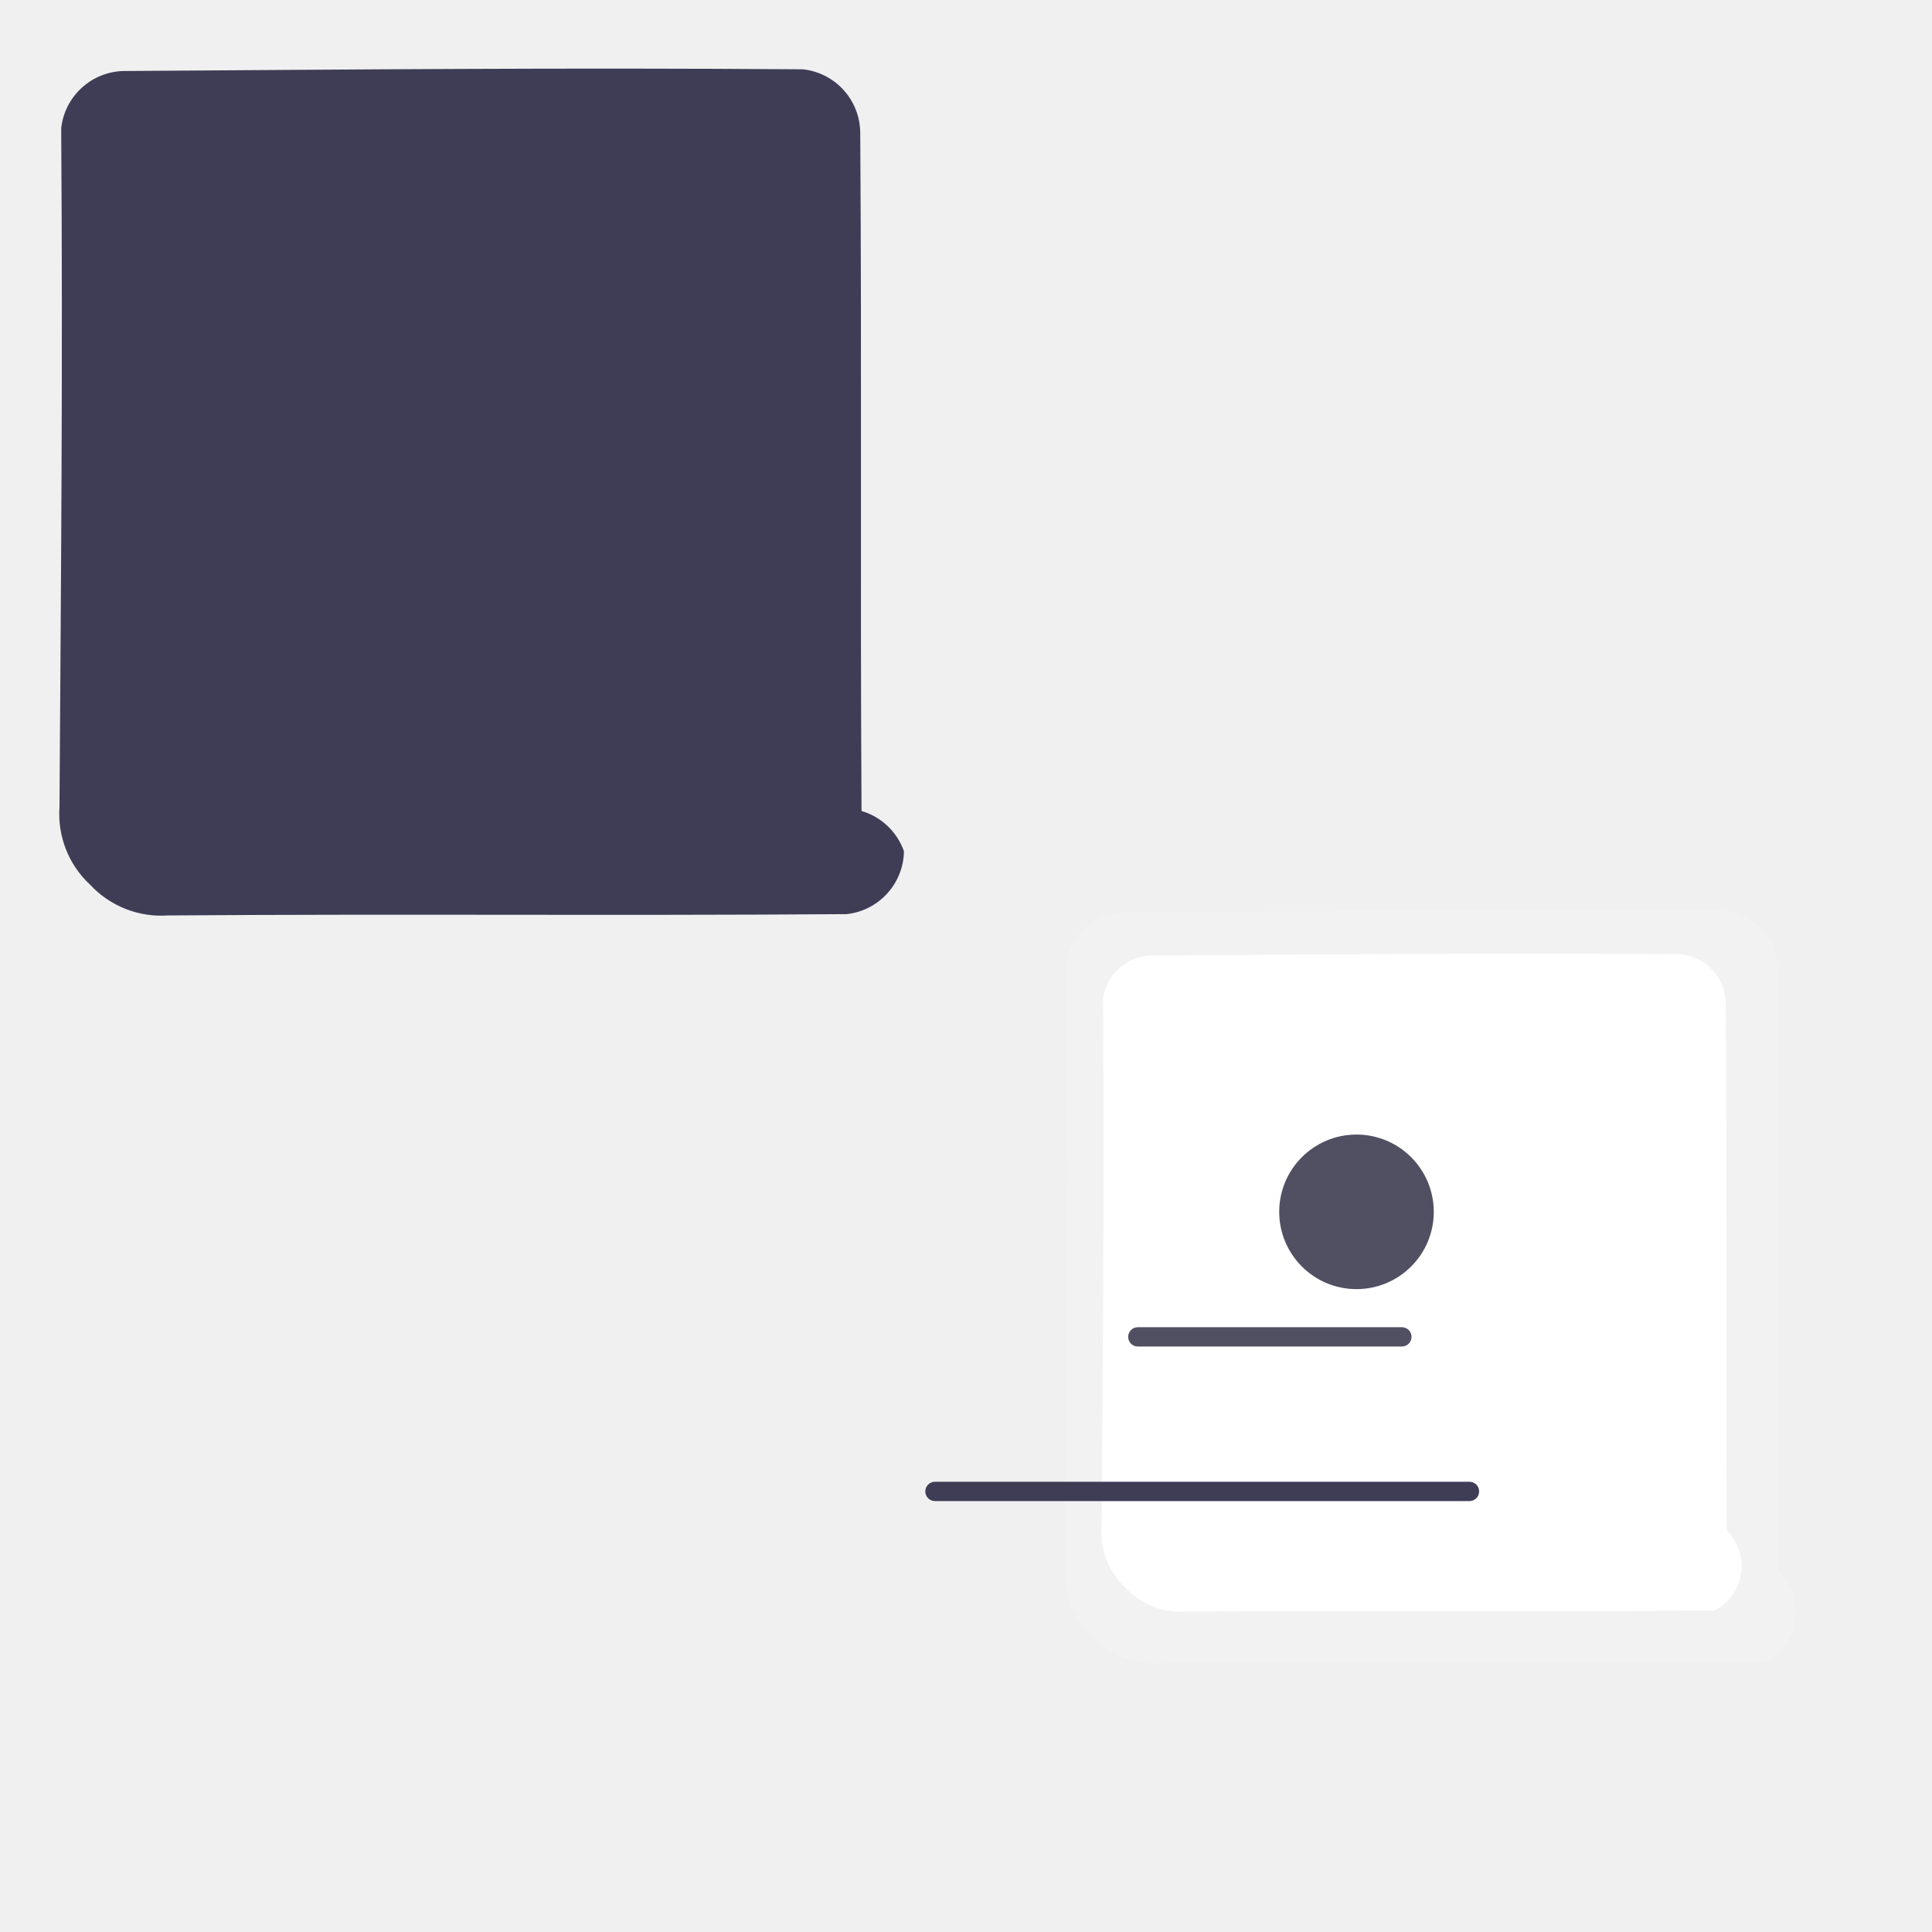
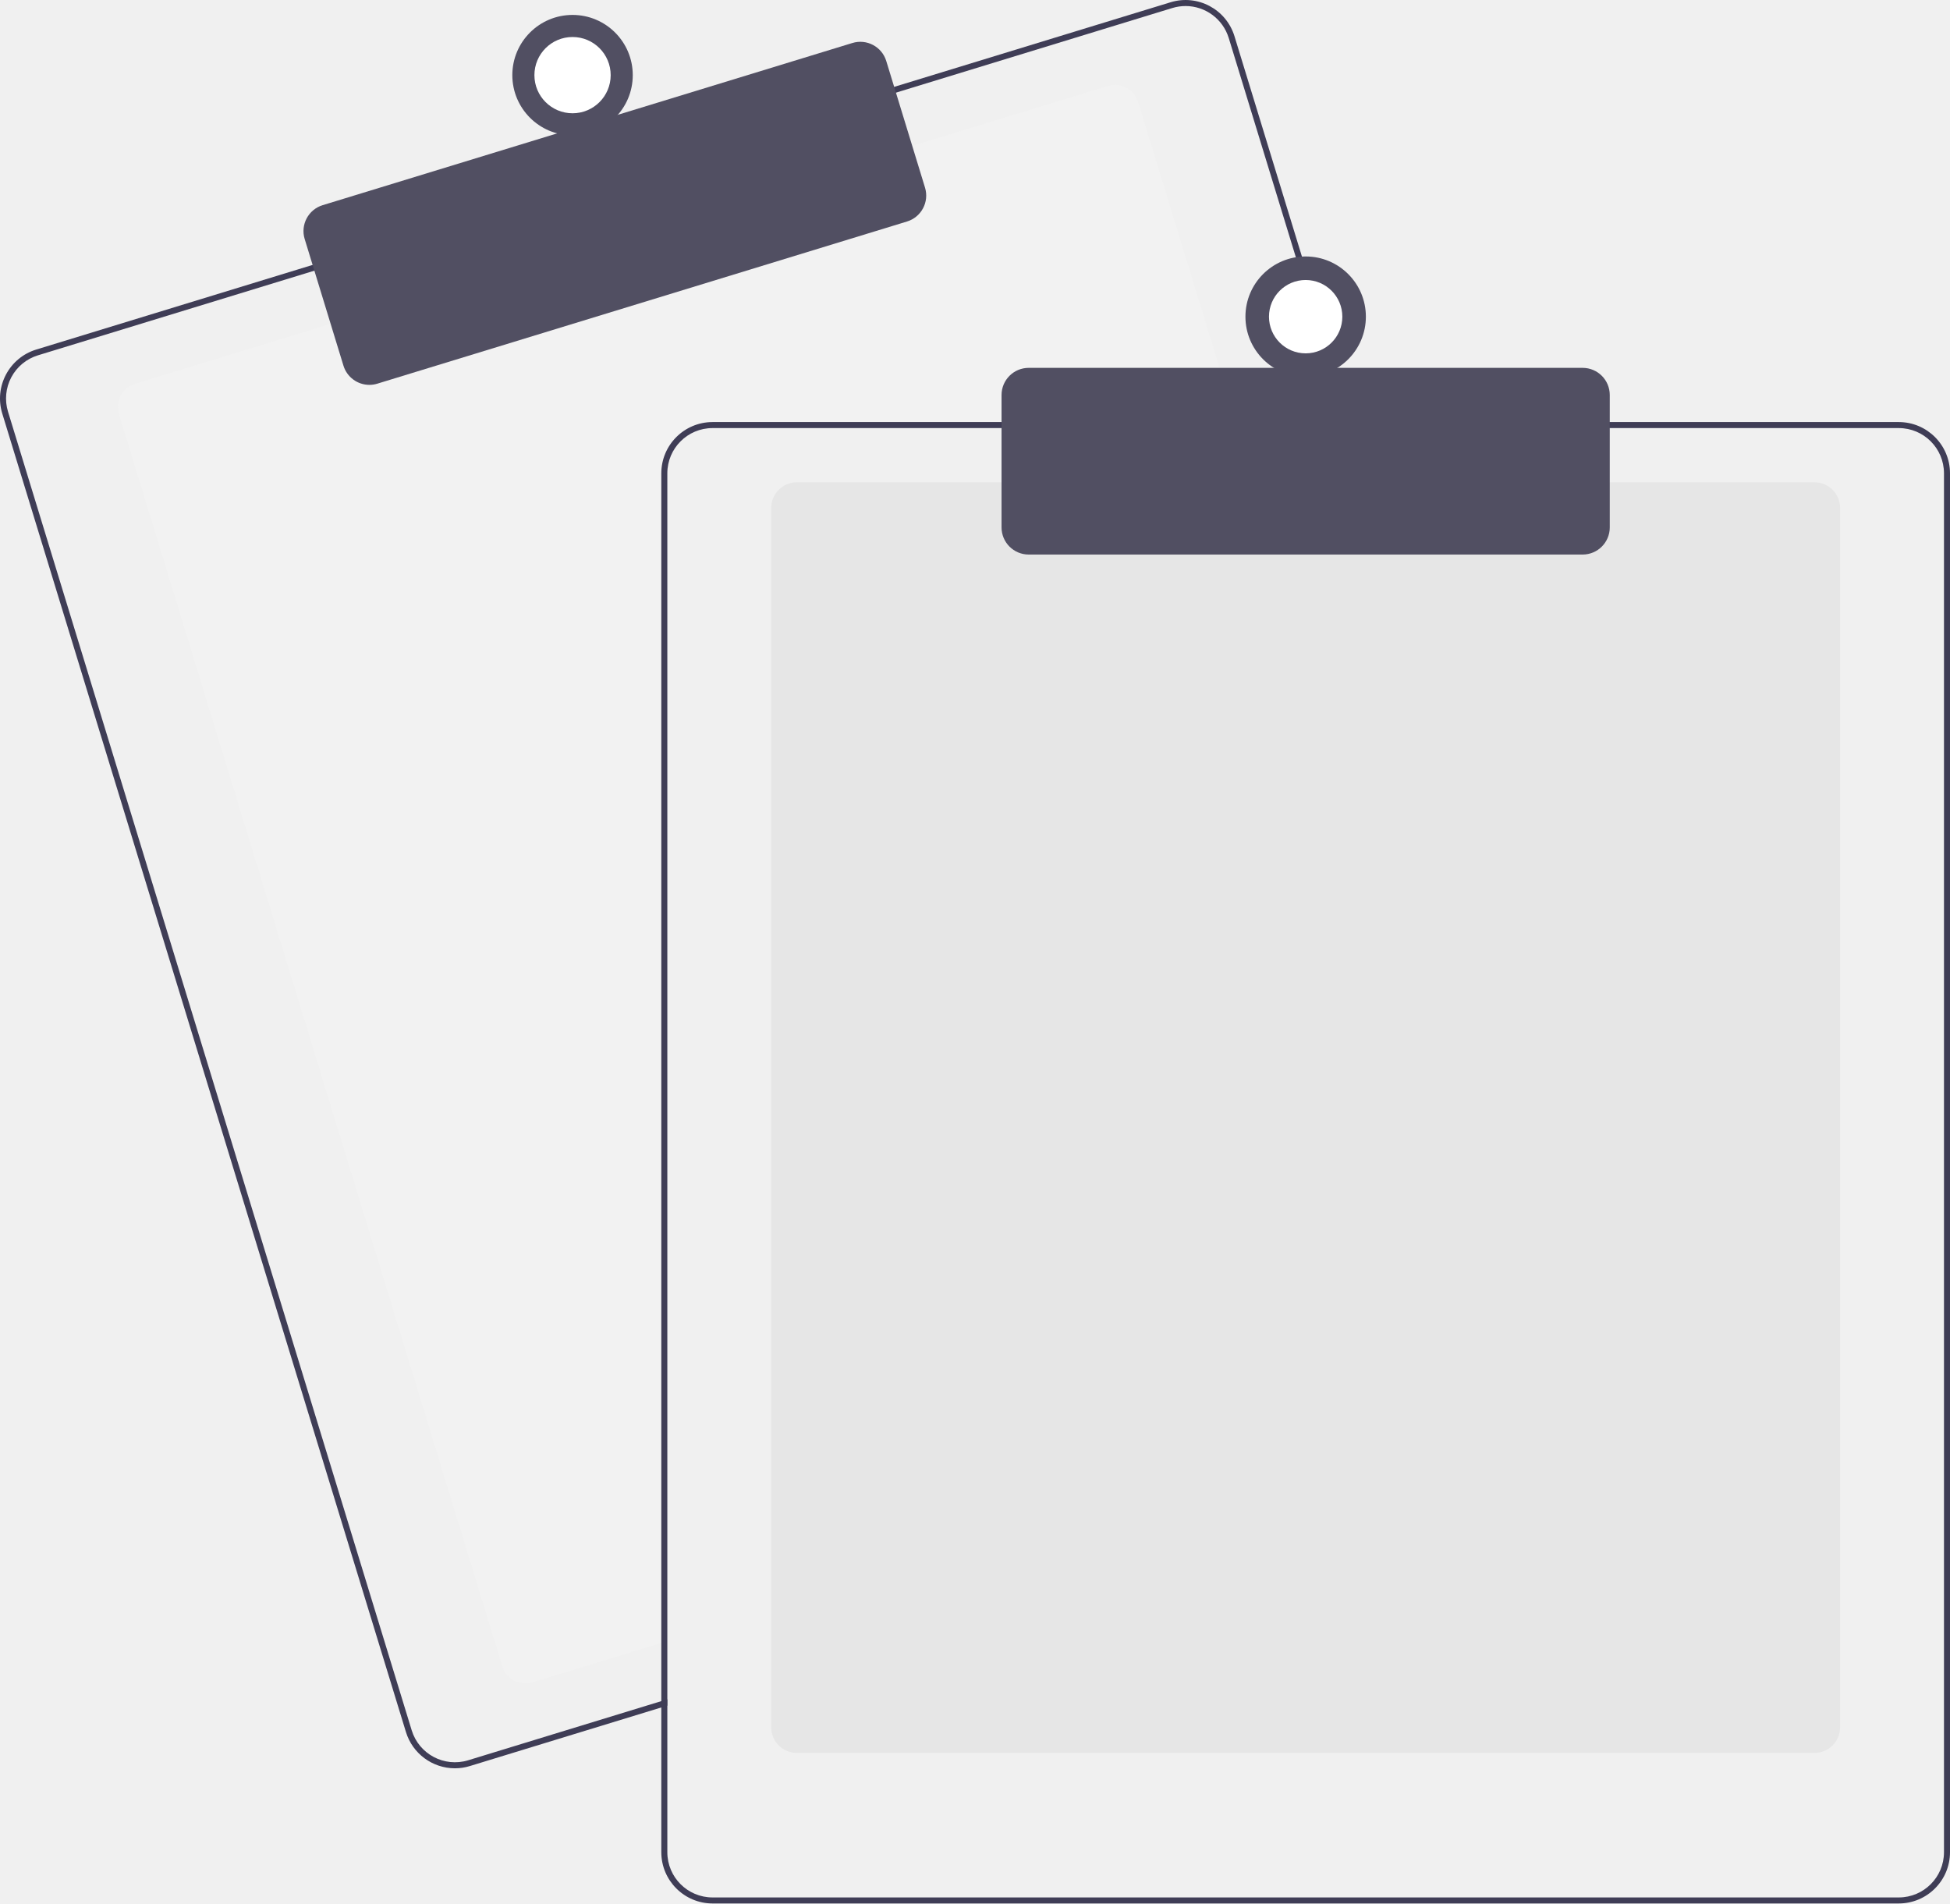
- <svg xmlns="http://www.w3.org/2000/svg" width="300" height="300" viewBox="0 0 300 300" role="img" artist="Katerina Limpitsouni" source="https://undraw.co/">
-   <path d="M280.182,266.087a9.977,9.977,0,0,1-8.91,9.774c-37.501.262-67.89-.062-105.391.201a15.057,15.057,0,0,1-12.064-4.765,14.955,14.955,0,0,1-4.762-12.057c.243-37.501.532-67.891.264-105.392a9.978,9.978,0,0,1,9.774-8.91c37.501-.243,67.891-.532,105.392-.264a9.978,9.978,0,0,1,8.91,9.774c.257,37.503-.02,67.892.201,105.394A9.978,9.978,0,0,1,280.182,266.087Z" transform="translate(-139.8181 -133.9131)" fill="#3f3d56" />
-   <path d="M274.182,258.087c-33.398.233-60.42-.055-93.819.179a13.356,13.356,0,0,1-10.724-4.234,13.285,13.285,0,0,1-4.229-10.719c.216-33.325.473-60.347.234-93.673a8.868,8.868,0,0,1,8.686-7.921c33.326-.216,60.348-.473,93.674-.234a8.868,8.868,0,0,1,7.92,8.686c.229,33.327-.018,60.349.179,93.675A8.868,8.868,0,0,1,274.182,258.087Z" fill="#f2f2f2" />
-   <path d="M266.182,250.087c-29.232.204-52.818-.048-82.051.157a11.689,11.689,0,0,1-9.37-3.703,11.615,11.615,0,0,1-3.697-9.365c.189-29.149.413-52.734.205-81.884a7.754,7.754,0,0,1,7.596-6.924c29.148-.189,52.734-.414,81.882-.205a7.755,7.755,0,0,1,7.224,7.596c.2,29.149-.016,52.735.156,81.883A7.754,7.754,0,0,1,266.182,250.087Z" fill="#fff" />
-   <path d="M229.682,231.587a1.5,1.5,0,0,1-1.5,1.5h-83a1.5,1.5,0,0,1,0-3h83A1.5,1.5,0,0,1,229.682,231.587Z" fill="#3f3d56" />
-   <circle cx="210.636" cy="188.174" r="12" fill="#514f62" />
-   <path d="M219.182,207.587a1.5,1.5,0,0,1-1.5,1.5h-41a1.5,1.5,0,0,1,0-3h41A1.5,1.5,0,0,1,219.182,207.587Z" fill="#514f62" />
+ <svg xmlns="http://www.w3.org/2000/svg" width="647.636" height="632.174" viewBox="0 0 647.636 632.174" role="img" artist="Katerina Limpitsouni" source="https://undraw.co/">
+   <path d="M687.328,276.087H512.818a15.018,15.018,0,0,0-15,15v387.85l-2,.61-42.81,13.11a8.007,8.007,0,0,1-9.99-5.31L315.678,271.397a8.003,8.003,0,0,1,5.31-9.99l65.97-20.2,191.25-58.54,65.97-20.2a7.989,7.989,0,0,1,9.99,5.3l32.55,106.32Z" transform="translate(-276.1819 -133.9131)" fill="#f2f2f2" />
+   <path d="M725.408,274.087l-39.23-128.14a16.994,16.994,0,0,0-21.23-11.28l-92.75,28.39L380.958,221.607l-92.75,28.4a17.015,17.015,0,0,0-11.28,21.23l134.08,437.93a17.027,17.027,0,0,0,16.26,12.03,16.789,16.789,0,0,0,4.97-.75l63.58-19.46,2-.62v-2.09l-2,.61-64.17,19.65a15.015,15.015,0,0,1-18.73-9.95l-134.07-437.94a14.979,14.979,0,0,1,9.95-18.73l92.75-28.4,191.24-58.54,92.75-28.4a15.156,15.156,0,0,1,4.41-.66,15.015,15.015,0,0,1,14.32,10.61l39.05,127.56.62,2h2.08Z" transform="translate(-276.1819 -133.9131)" fill="#3f3d56" />
+   <path d="M398.863,261.734a9.016,9.016,0,0,1-8.611-6.367l-12.88-42.072a8.999,8.999,0,0,1,5.971-11.24l175.939-53.864a9.009,9.009,0,0,1,11.241,5.971l12.88,42.072a9.01,9.01,0,0,1-5.971,11.241L401.492,261.339A8.976,8.976,0,0,1,398.863,261.734Z" transform="translate(-276.1819 -133.9131)" fill="#514f62" />
+   <circle cx="190.154" cy="24.955" r="20" fill="#514f62" />
+   <circle cx="190.154" cy="24.955" r="12.665" fill="#fff" />
+   <path d="M878.818,716.087h-338a8.51,8.51,0,0,1-8.5-8.5v-405a8.51,8.51,0,0,1,8.5-8.5h338a8.51,8.51,0,0,1,8.5,8.5v405A8.51,8.51,0,0,1,878.818,716.087Z" transform="translate(-276.1819 -133.9131)" fill="#e6e6e6" />
+   <path d="M723.318,274.087h-210.5a17.024,17.024,0,0,0-17,17v407.8l2-.61v-407.19a15.018,15.018,0,0,1,15-15H723.938Zm183.5,0h-394a17.024,17.024,0,0,0-17,17v458a17.024,17.024,0,0,0,17,17h394a17.024,17.024,0,0,0,17-17v-458A17.024,17.024,0,0,0,906.818,274.087Zm15,475a15.018,15.018,0,0,1-15,15h-394a15.018,15.018,0,0,1-15-15v-458a15.018,15.018,0,0,1,15-15h394a15.018,15.018,0,0,1,15,15Z" transform="translate(-276.1819 -133.9131)" fill="#3f3d56" />
+   <path d="M801.818,318.087h-184a9.01,9.01,0,0,1-9-9v-44a9.01,9.01,0,0,1,9-9h184a9.01,9.01,0,0,1,9,9v44A9.01,9.01,0,0,1,801.818,318.087Z" transform="translate(-276.1819 -133.9131)" fill="#514f62" />
+   <circle cx="433.636" cy="105.174" r="20" fill="#514f62" />
+   <circle cx="433.636" cy="105.174" r="12.182" fill="#fff" />
</svg>
